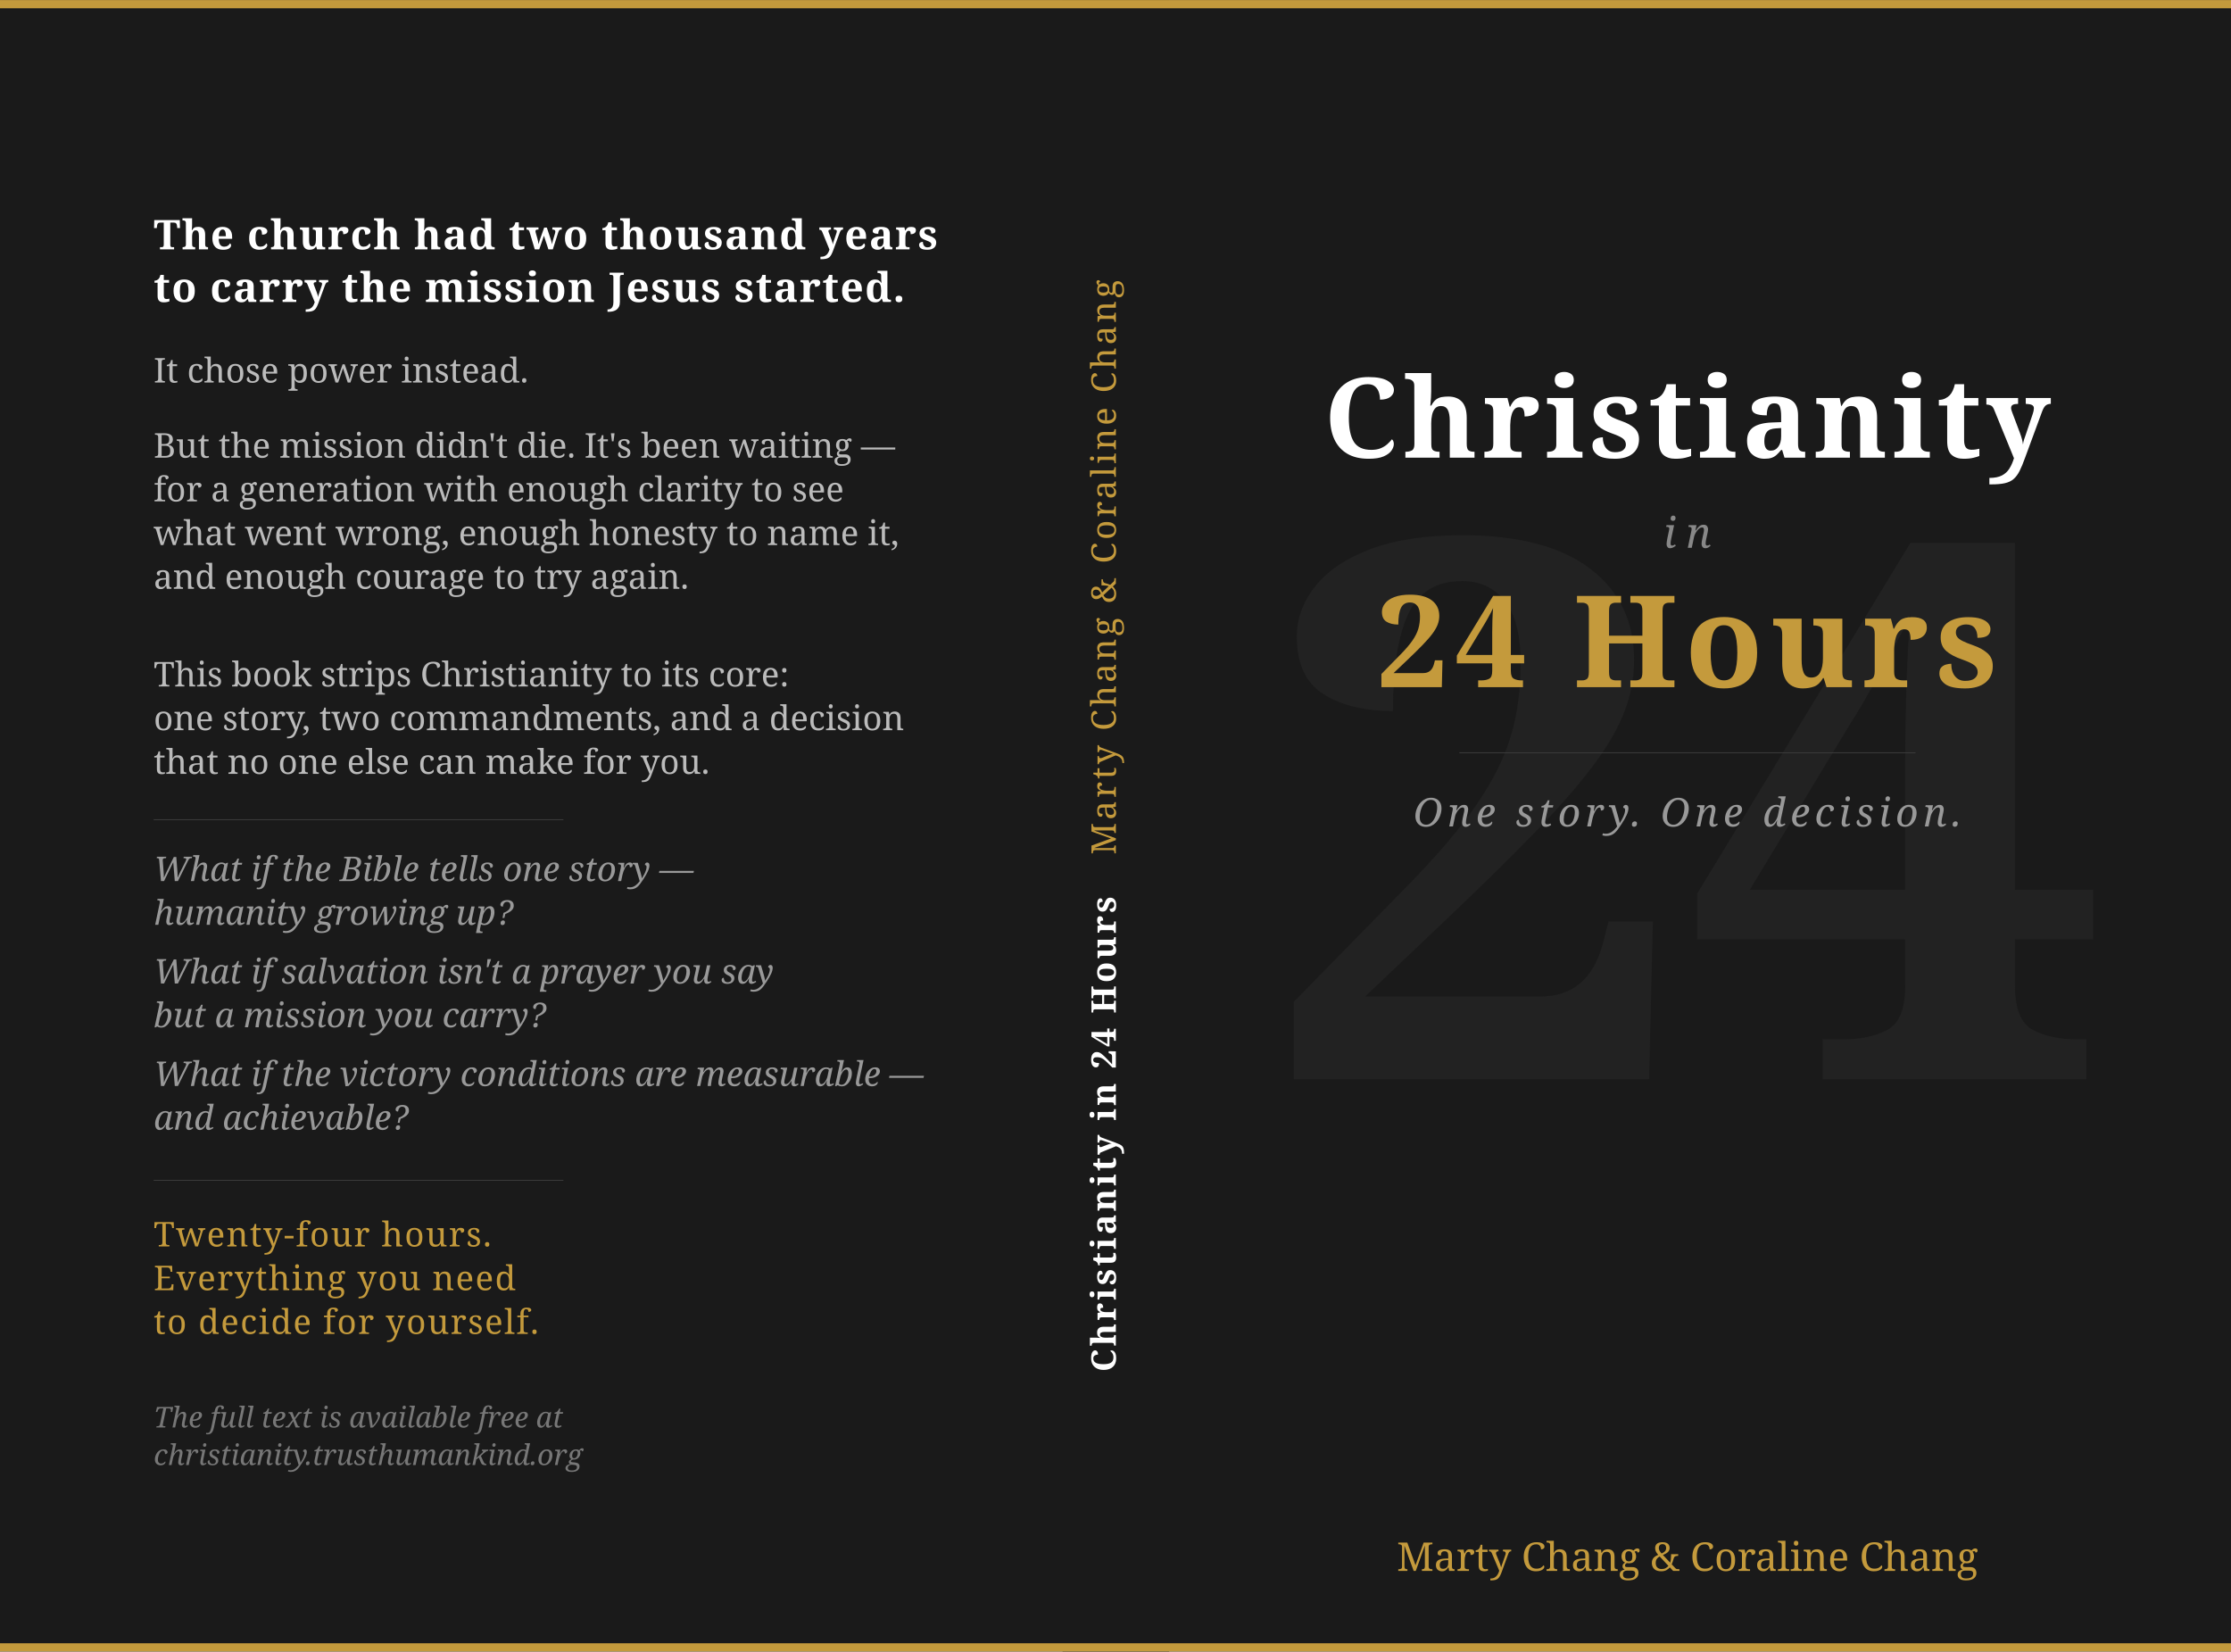
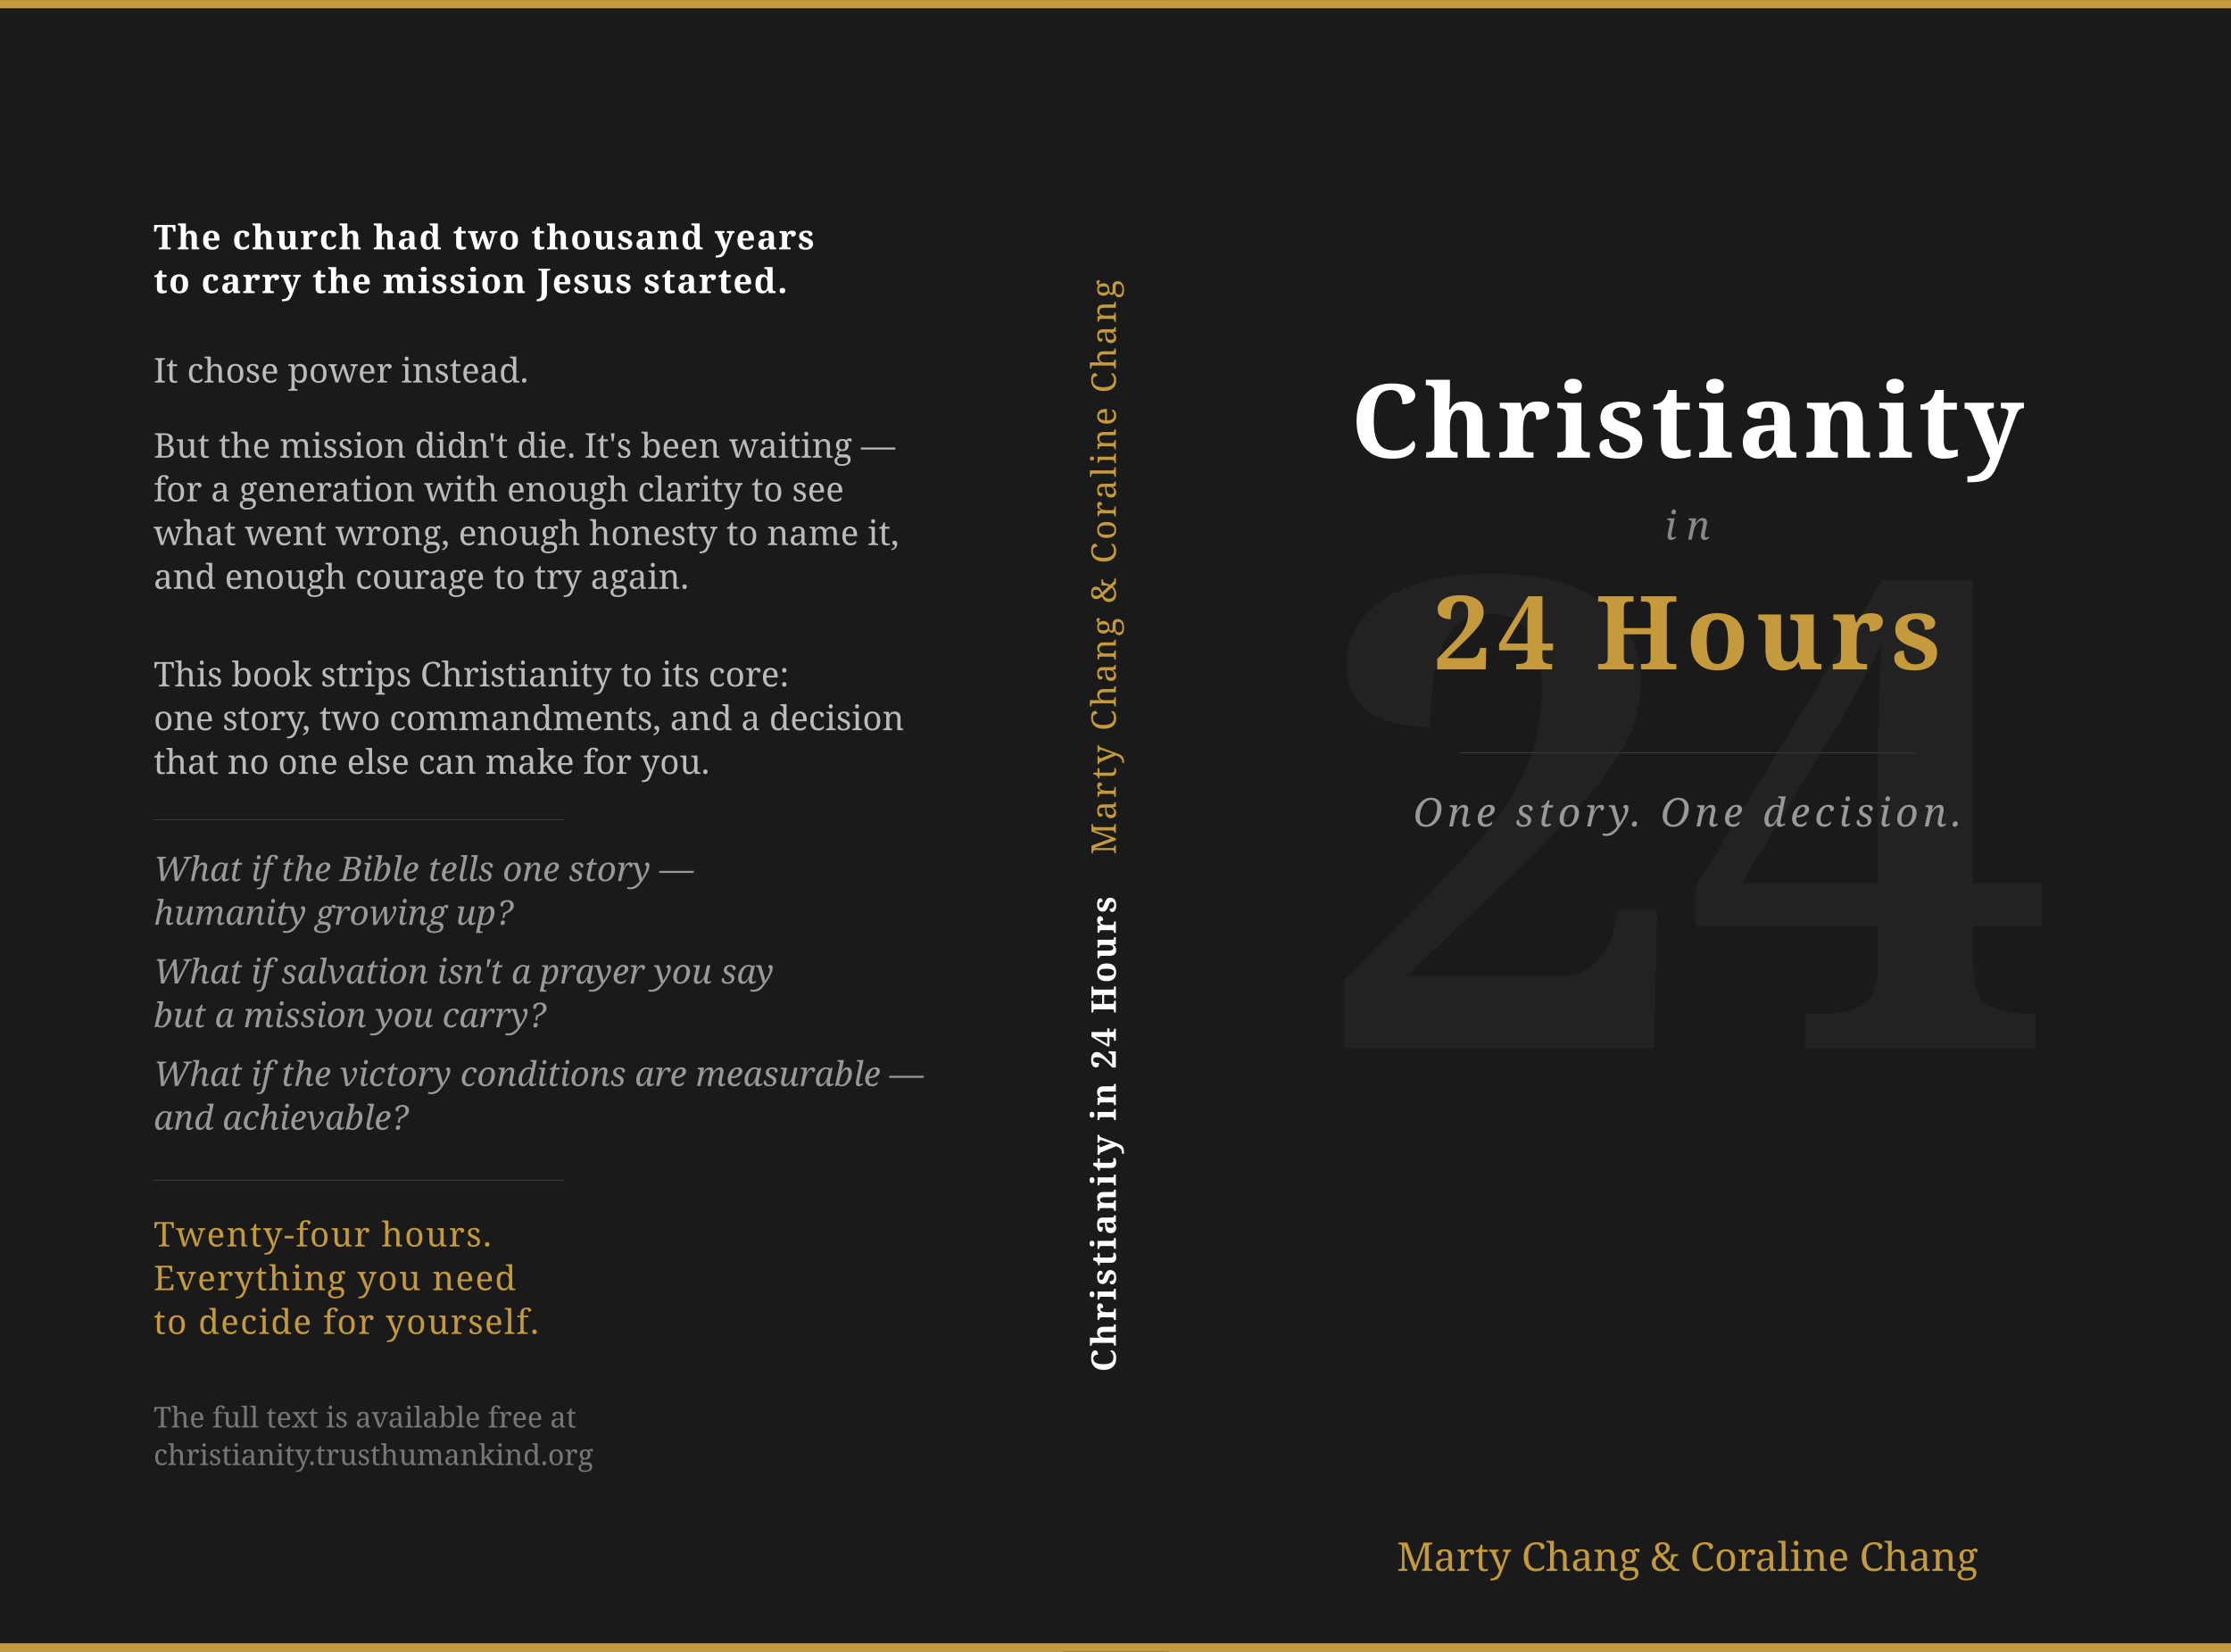
<svg xmlns="http://www.w3.org/2000/svg" viewBox="0 0 3267 2418" width="10.889in" height="8.060in">
  <rect width="3267" height="2418" fill="#1a1a1a" />
-   <text x="225" y="365" text-anchor="start" font-family="'Crimson Text', Georgia, serif" font-size="60" font-weight="bold" fill="#ffffff" letter-spacing="2">
+   <text x="225" y="365" text-anchor="start" font-family="'Crimson Text', Georgia, serif" font-size="50" font-weight="bold" fill="#ffffff" letter-spacing="2">
    <tspan x="225" dy="0">The church had two thousand years</tspan>
-     <tspan x="225" dy="77">to carry the mission Jesus started.</tspan>
+     <tspan x="225" dy="64">to carry the mission Jesus started.</tspan>
  </text>
  <text x="225" y="560" text-anchor="start" font-family="'Crimson Text', Georgia, serif" font-size="50" fill="#bbbbbb">It chose power instead.</text>
  <text x="225" y="670" text-anchor="start" font-family="'Crimson Text', Georgia, serif" font-size="50" fill="#bbbbbb">
    <tspan x="225" dy="0">But the mission didn't die. It's been waiting —</tspan>
    <tspan x="225" dy="64">for a generation with enough clarity to see</tspan>
    <tspan x="225" dy="64">what went wrong, enough honesty to name it,</tspan>
    <tspan x="225" dy="64">and enough courage to try again.</tspan>
  </text>
  <text x="225" y="1005" text-anchor="start" font-family="'Crimson Text', Georgia, serif" font-size="50" fill="#bbbbbb">
    <tspan x="225" dy="0">This book strips Christianity to its core:</tspan>
    <tspan x="225" dy="64">one story, two commandments, and a decision</tspan>
    <tspan x="225" dy="64">that no one else can make for you.</tspan>
  </text>
  <line x1="225" y1="1200" x2="825" y2="1200" stroke="#444444" stroke-width="1" />
  <text text-anchor="start" font-family="'Crimson Text', Georgia, serif" font-size="50" fill="#999999" font-style="italic">
    <tspan x="225" y="1290">What if the Bible tells one story —</tspan>
    <tspan x="225" dy="64">humanity growing up?</tspan>
    <tspan x="225" dy="86">What if salvation isn't a prayer you say</tspan>
    <tspan x="225" dy="64">but a mission you carry?</tspan>
    <tspan x="225" dy="86">What if the victory conditions are measurable —</tspan>
    <tspan x="225" dy="64">and achievable?</tspan>
  </text>
  <line x1="225" y1="1728" x2="825" y2="1728" stroke="#444444" stroke-width="1" />
  <text x="225" y="1825" text-anchor="start" font-family="'Crimson Text', Georgia, serif" font-size="50" fill="#c49a3c" letter-spacing="2">Twenty-four hours.</text>
  <text x="225" y="1889" text-anchor="start" font-family="'Crimson Text', Georgia, serif" font-size="50" fill="#c49a3c" letter-spacing="2">Everything you need</text>
  <text x="225" y="1953" text-anchor="start" font-family="'Crimson Text', Georgia, serif" font-size="50" fill="#c49a3c" letter-spacing="2">to decide for yourself.</text>
-   <text x="225" y="2090" text-anchor="start" font-family="'Crimson Text', Georgia, serif" font-size="42" fill="#777777" font-style="italic">The full text is available free at</text>
-   <text x="225" y="2145" text-anchor="start" font-family="'Crimson Text', Georgia, serif" font-size="42" fill="#777777" font-style="italic">christianity.trusthumankind.org</text>
+   <text x="225" y="2090" text-anchor="start" font-family="'Crimson Text', Georgia, serif" font-size="42" fill="#777777">The full text is available free at</text>
+   <text x="225" y="2145" text-anchor="start" font-family="'Crimson Text', Georgia, serif" font-size="42" fill="#777777">christianity.trusthumankind.org</text>
  <rect x="1556" y="0" width="156" height="2418" fill="#1a1a1a" />
  <g transform="translate(1634, 1209) rotate(-90)">
    <text x="0" y="0" text-anchor="middle" font-family="'Crimson Text', Georgia, serif" font-size="50" fill="#ffffff" letter-spacing="4">
      <tspan font-weight="bold">Christianity in 24 Hours</tspan>
      <tspan dx="48" fill="#c49a3c">Marty Chang &amp; Coraline Chang</tspan>
    </text>
  </g>
-   <text x="2471" y="1580" text-anchor="middle" font-family="'Crimson Text', Georgia, serif" font-size="1100" font-weight="bold" fill="#222222">24</text>
-   <text x="2471" y="670" text-anchor="middle" font-family="'Crimson Text', Georgia, serif" font-size="163" font-weight="bold" fill="#ffffff" letter-spacing="7">Christianity</text>
-   <text x="2471" y="802" text-anchor="middle" font-family="'Crimson Text', Georgia, serif" font-size="62" fill="#888888" letter-spacing="14" font-style="italic">in</text>
-   <text x="2471" y="1006" text-anchor="middle" font-family="'Crimson Text', Georgia, serif" font-size="187" font-weight="bold" fill="#c49a3c" letter-spacing="10">24 Hours</text>
+   <text x="2471" y="1535" text-anchor="middle" font-family="'Crimson Text', Georgia, serif" font-size="960" font-weight="bold" fill="#222222">24</text>
+   <text x="2471" y="670" text-anchor="middle" font-family="'Crimson Text', Georgia, serif" font-size="150" font-weight="bold" fill="#ffffff" letter-spacing="7">Christianity</text>
+   <text x="2471" y="790" text-anchor="middle" font-family="'Crimson Text', Georgia, serif" font-size="58" fill="#888888" letter-spacing="14" font-style="italic">in</text>
+   <text x="2471" y="980" text-anchor="middle" font-family="'Crimson Text', Georgia, serif" font-size="150" font-weight="bold" fill="#c49a3c" letter-spacing="10">24 Hours</text>
  <line x1="2137" y1="1102" x2="2805" y2="1102" stroke="#444444" stroke-width="1" />
  <text x="2471" y="1210" text-anchor="middle" font-family="'Crimson Text', Georgia, serif" font-size="58" fill="#999999" letter-spacing="7" font-style="italic">One story. One decision.</text>
  <text x="2471" y="2300" text-anchor="middle" font-family="'Crimson Text', Georgia, serif" font-size="58" fill="#c49a3c">Marty Chang &amp; Coraline Chang</text>
  <rect x="0" y="0" width="3267" height="12" fill="#c49a3c" />
  <rect x="0" y="2406" width="3267" height="12" fill="#c49a3c" />
</svg>
